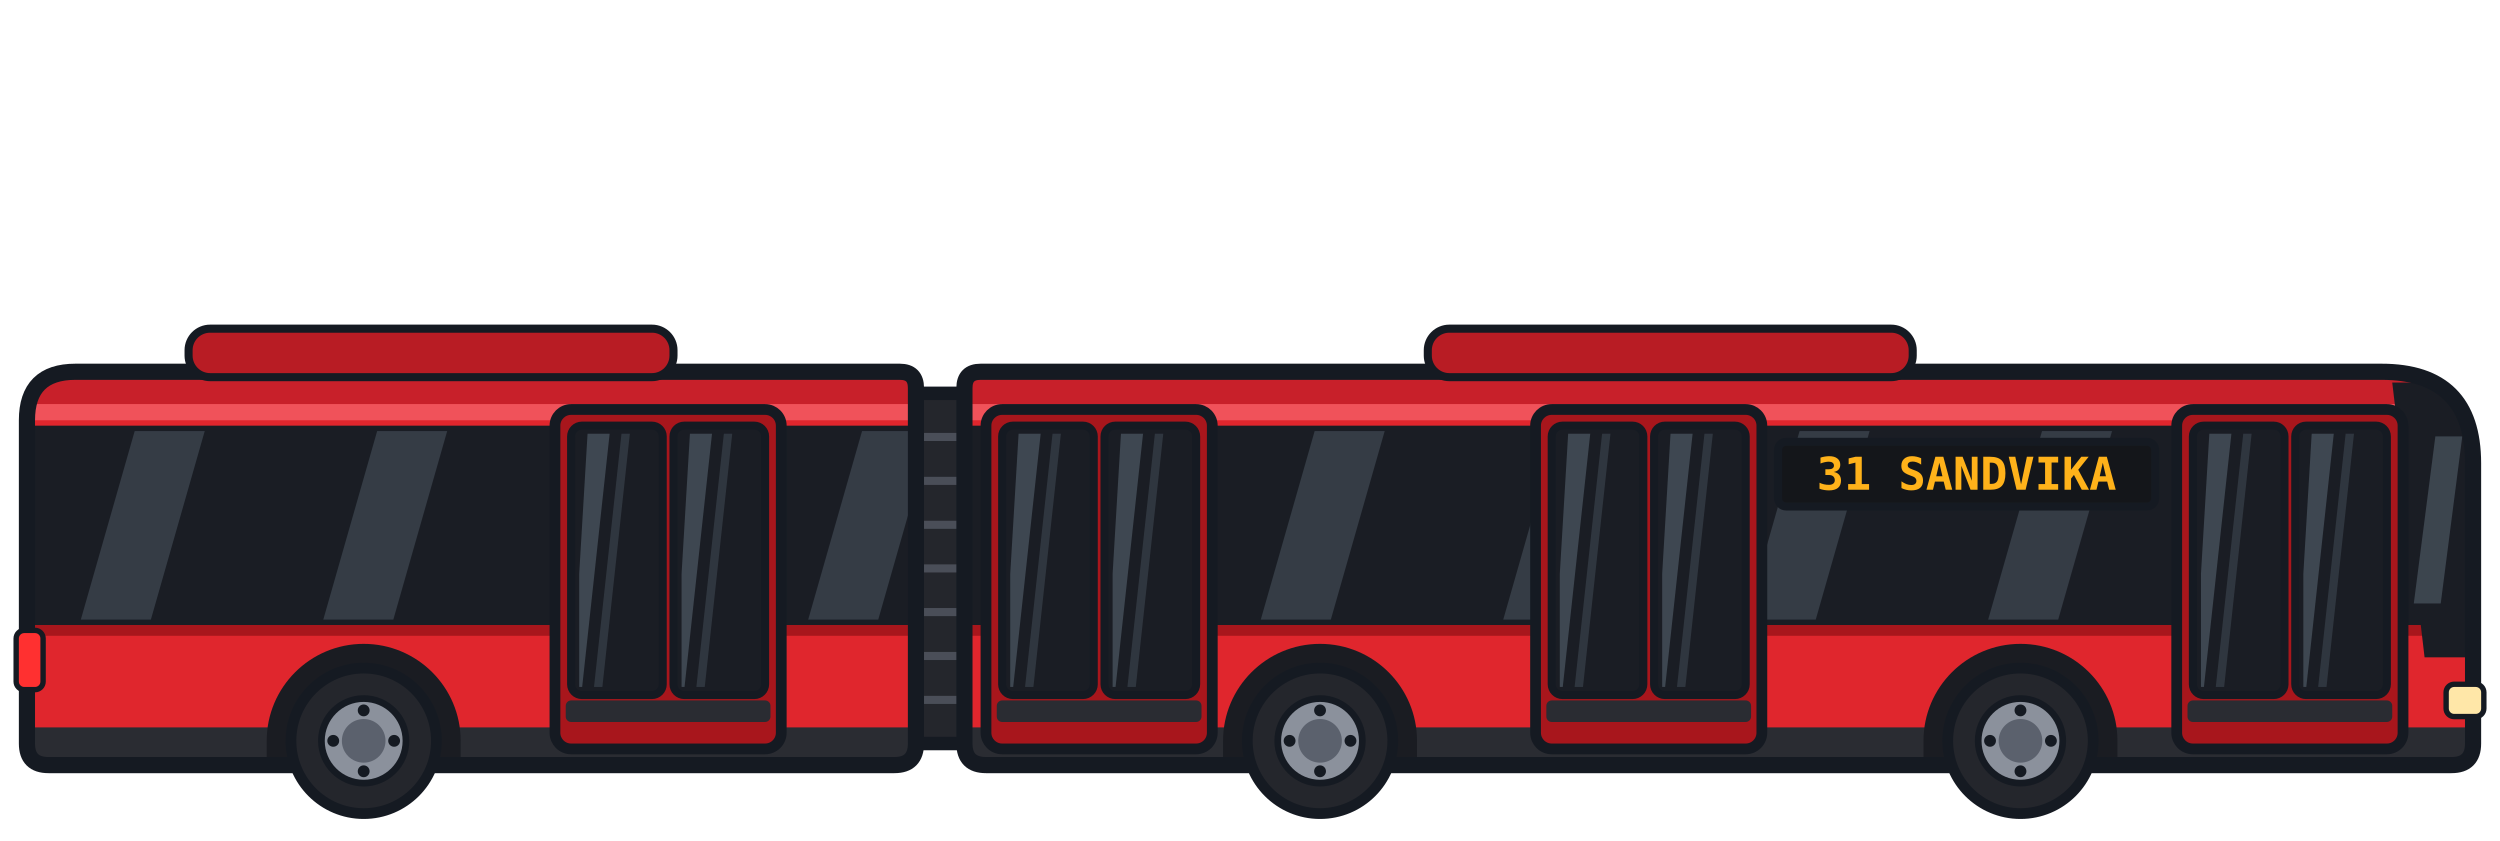
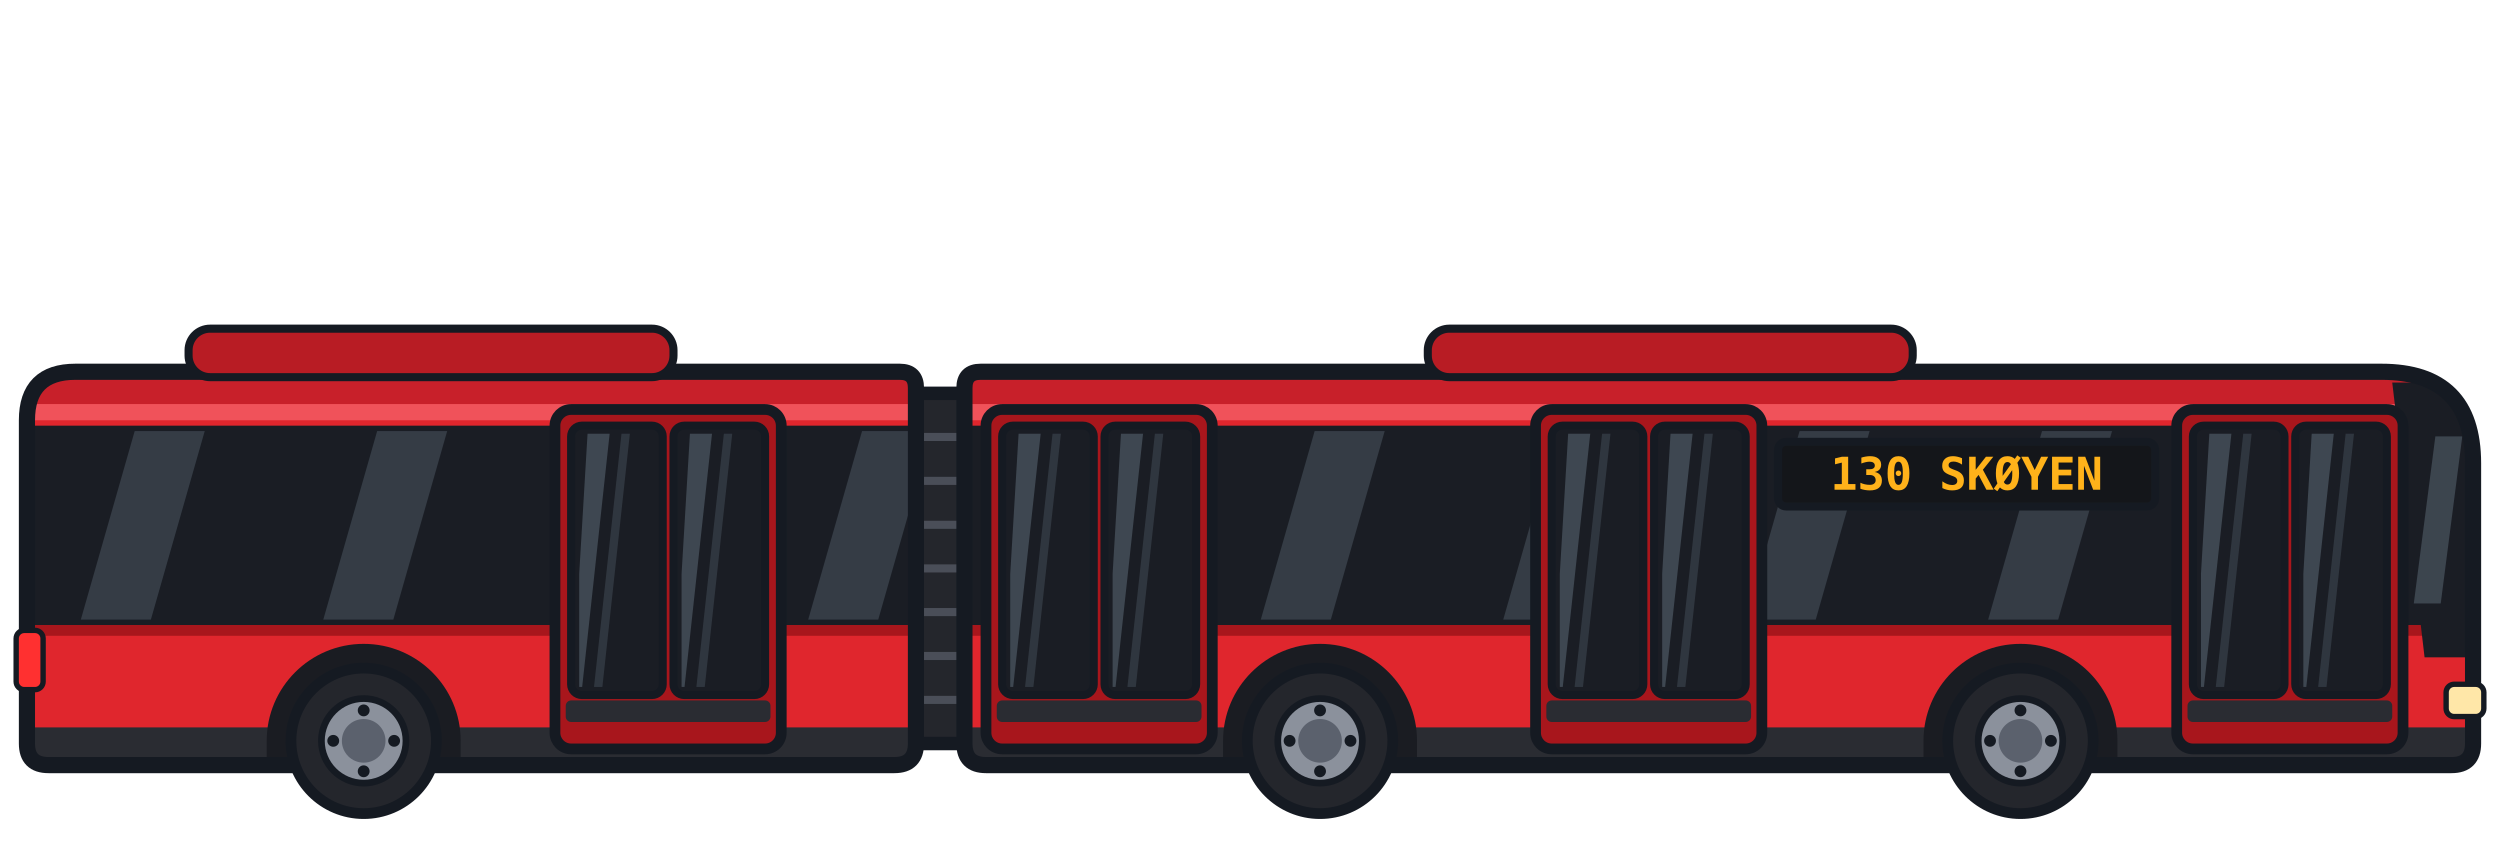
<svg xmlns="http://www.w3.org/2000/svg" viewBox="-10 -40 928 312" width="928" height="312">
  <defs>
    <clipPath id="c1">
      <path d="M18,98 L324,98 Q330,98 330,104 L330,236 Q330,244 322,244 L8,244 Q0,244 0,236 L0,116 Q0,98 18,98 Z" />
    </clipPath>
    <clipPath id="c2">
      <path d="M354,98 L874,98 Q908,98 908,132 L908,236 Q908,244 900,244 L356,244 Q348,244 348,236 L348,104 Q348,98 354,98 Z" />
    </clipPath>
  </defs>
  <rect x="326.0" y="106.0" width="26.0" height="130.0" rx="4" fill="#24262c" stroke="#151a22" stroke-width="5" stroke-linejoin="round" />
  <line x1="329" y1="122.2" x2="349" y2="122.2" stroke="#4a4e58" stroke-width="3" />
  <line x1="329" y1="138.5" x2="349" y2="138.5" stroke="#4a4e58" stroke-width="3" />
  <line x1="329" y1="154.8" x2="349" y2="154.8" stroke="#4a4e58" stroke-width="3" />
  <line x1="329" y1="171.0" x2="349" y2="171.0" stroke="#4a4e58" stroke-width="3" />
  <line x1="329" y1="187.2" x2="349" y2="187.2" stroke="#4a4e58" stroke-width="3" />
  <line x1="329" y1="203.5" x2="349" y2="203.5" stroke="#4a4e58" stroke-width="3" />
  <line x1="329" y1="219.8" x2="349" y2="219.8" stroke="#4a4e58" stroke-width="3" />
  <path d="M18,98 L324,98 Q330,98 330,104 L330,236 Q330,244 322,244 L8,244 Q0,244 0,236 L0,116 Q0,98 18,98 Z" fill="#e0262d" />
  <g clip-path="url(#c1)">
    <rect x="-10.0" y="88.0" width="350.0" height="22.0" rx="0" fill="#c8202a" />
    <rect x="-10.0" y="110.0" width="350.0" height="6.0" rx="0" fill="#f0525a" />
    <rect x="-10.0" y="118.0" width="350.0" height="74.0" rx="0" fill="#1a1d24" />
    <path d="M40,120 L66,120 L46,190 L20,190 Z" fill="#4a5560" opacity=".55" />
    <path d="M130,120 L156,120 L136,190 L110,190 Z" fill="#4a5560" opacity=".55" />
    <path d="M220,120 L246,120 L226,190 L200,190 Z" fill="#4a5560" opacity=".55" />
    <path d="M310,120 L336,120 L316,190 L290,190 Z" fill="#4a5560" opacity=".55" />
    <rect x="-10.0" y="192.0" width="350.0" height="4.0" rx="0" fill="#a8161c" />
    <rect x="-10.0" y="230.0" width="350.0" height="20.0" rx="0" fill="#2a2c32" />
    <path d="M89,264 L89,235 A36,36 0 0 1 161,235 L161,264 Z" fill="#1a1c22" />
  </g>
  <path d="M18,98 L324,98 Q330,98 330,104 L330,236 Q330,244 322,244 L8,244 Q0,244 0,236 L0,116 Q0,98 18,98 Z" fill="none" stroke="#151a22" stroke-width="6" stroke-linejoin="round" />
  <path d="M354,98 L874,98 Q908,98 908,132 L908,236 Q908,244 900,244 L356,244 Q348,244 348,236 L348,104 Q348,98 354,98 Z" fill="#e0262d" />
  <g clip-path="url(#c2)">
    <rect x="338.0" y="88.0" width="580.0" height="22.0" rx="0" fill="#c8202a" />
    <rect x="338.0" y="110.0" width="580.0" height="6.0" rx="0" fill="#f0525a" />
    <rect x="338.0" y="118.0" width="580.0" height="74.0" rx="0" fill="#1a1d24" />
    <path d="M388,120 L414,120 L394,190 L368,190 Z" fill="#4a5560" opacity=".55" />
    <path d="M478,120 L504,120 L484,190 L458,190 Z" fill="#4a5560" opacity=".55" />
    <path d="M568,120 L594,120 L574,190 L548,190 Z" fill="#4a5560" opacity=".55" />
    <path d="M658,120 L684,120 L664,190 L638,190 Z" fill="#4a5560" opacity=".55" />
    <path d="M748,120 L774,120 L754,190 L728,190 Z" fill="#4a5560" opacity=".55" />
    <path d="M838,120 L864,120 L844,190 L818,190 Z" fill="#4a5560" opacity=".55" />
    <path d="M928,120 L954,120 L934,190 L908,190 Z" fill="#4a5560" opacity=".55" />
    <rect x="338.0" y="192.0" width="580.0" height="4.0" rx="0" fill="#a8161c" />
    <rect x="338.0" y="230.0" width="580.0" height="20.0" rx="0" fill="#2a2c32" />
    <path d="M444,264 L444,235 A36,36 0 0 1 516,235 L516,264 Z" fill="#1a1c22" />
    <path d="M704,264 L704,235 A36,36 0 0 1 776,235 L776,264 Z" fill="#1a1c22" />
    <path d="M878,102 L918,102 L918,204 L890,204 Z" fill="#1a1d24" />
    <path d="M894,122 L904,122 L896,184 L886,184 Z" fill="#4a5560" opacity=".7" />
  </g>
  <path d="M354,98 L874,98 Q908,98 908,132 L908,236 Q908,244 900,244 L356,244 Q348,244 348,236 L348,104 Q348,98 354,98 Z" fill="none" stroke="#151a22" stroke-width="6" stroke-linejoin="round" />
  <rect x="196.0" y="112.0" width="84.0" height="126.0" rx="6" fill="#a8161c" stroke="#151a22" stroke-width="4" stroke-linejoin="round" />
  <rect x="202.0" y="118.0" width="34.0" height="100.0" rx="4" fill="#1a1d24" stroke="#151a22" stroke-width="3" stroke-linejoin="round" />
  <path d="M208.1,121 L216.3,121 L206.1,215 L205.0,215 L205.0,173.0 Z" fill="#4a5560" opacity=".75" />
  <path d="M220.7,121 L223.8,121 L213.6,215 L210.5,215 Z" fill="#4a5560" opacity=".45" />
  <rect x="240.0" y="118.0" width="34.0" height="100.0" rx="4" fill="#1a1d24" stroke="#151a22" stroke-width="3" stroke-linejoin="round" />
  <path d="M246.1,121 L254.3,121 L244.1,215 L243.0,215 L243.0,173.0 Z" fill="#4a5560" opacity=".75" />
  <path d="M258.7,121 L261.8,121 L251.6,215 L248.5,215 Z" fill="#4a5560" opacity=".45" />
  <rect x="200.0" y="220.0" width="76.0" height="8.0" rx="2" fill="#2a2c32" />
  <rect x="356.0" y="112.0" width="84.0" height="126.0" rx="6" fill="#a8161c" stroke="#151a22" stroke-width="4" stroke-linejoin="round" />
  <rect x="362.0" y="118.0" width="34.0" height="100.0" rx="4" fill="#1a1d24" stroke="#151a22" stroke-width="3" stroke-linejoin="round" />
  <path d="M368.1,121 L376.3,121 L366.1,215 L365.0,215 L365.0,173.0 Z" fill="#4a5560" opacity=".75" />
  <path d="M380.7,121 L383.8,121 L373.6,215 L370.5,215 Z" fill="#4a5560" opacity=".45" />
  <rect x="400.0" y="118.0" width="34.0" height="100.0" rx="4" fill="#1a1d24" stroke="#151a22" stroke-width="3" stroke-linejoin="round" />
  <path d="M406.1,121 L414.3,121 L404.1,215 L403.0,215 L403.0,173.0 Z" fill="#4a5560" opacity=".75" />
  <path d="M418.7,121 L421.8,121 L411.6,215 L408.5,215 Z" fill="#4a5560" opacity=".45" />
  <rect x="360.0" y="220.0" width="76.0" height="8.0" rx="2" fill="#2a2c32" />
  <rect x="560.0" y="112.0" width="84.0" height="126.0" rx="6" fill="#a8161c" stroke="#151a22" stroke-width="4" stroke-linejoin="round" />
  <rect x="566.0" y="118.0" width="34.0" height="100.0" rx="4" fill="#1a1d24" stroke="#151a22" stroke-width="3" stroke-linejoin="round" />
  <path d="M572.1,121 L580.3,121 L570.1,215 L569.0,215 L569.0,173.0 Z" fill="#4a5560" opacity=".75" />
  <path d="M584.7,121 L587.8,121 L577.6,215 L574.5,215 Z" fill="#4a5560" opacity=".45" />
  <rect x="604.0" y="118.0" width="34.0" height="100.0" rx="4" fill="#1a1d24" stroke="#151a22" stroke-width="3" stroke-linejoin="round" />
  <path d="M610.1,121 L618.3,121 L608.1,215 L607.0,215 L607.0,173.0 Z" fill="#4a5560" opacity=".75" />
  <path d="M622.7,121 L625.8,121 L615.6,215 L612.5,215 Z" fill="#4a5560" opacity=".45" />
  <rect x="564.0" y="220.0" width="76.0" height="8.0" rx="2" fill="#2a2c32" />
  <rect x="798.0" y="112.0" width="84.0" height="126.0" rx="6" fill="#a8161c" stroke="#151a22" stroke-width="4" stroke-linejoin="round" />
  <rect x="804.0" y="118.0" width="34.0" height="100.0" rx="4" fill="#1a1d24" stroke="#151a22" stroke-width="3" stroke-linejoin="round" />
  <path d="M810.1,121 L818.3,121 L808.1,215 L807.0,215 L807.0,173.0 Z" fill="#4a5560" opacity=".75" />
  <path d="M822.7,121 L825.8,121 L815.6,215 L812.5,215 Z" fill="#4a5560" opacity=".45" />
  <rect x="842.0" y="118.0" width="34.0" height="100.0" rx="4" fill="#1a1d24" stroke="#151a22" stroke-width="3" stroke-linejoin="round" />
  <path d="M848.1,121 L856.3,121 L846.1,215 L845.0,215 L845.0,173.0 Z" fill="#4a5560" opacity=".75" />
  <path d="M860.7,121 L863.8,121 L853.6,215 L850.5,215 Z" fill="#4a5560" opacity=".45" />
  <rect x="802.0" y="220.0" width="76.0" height="8.0" rx="2" fill="#2a2c32" />
  <rect x="650.0" y="124.0" width="140.0" height="24.0" rx="3" fill="#14161a" stroke="#151a22" stroke-width="3" stroke-linejoin="round" />
-   <text x="720.0" y="141.8" font-family="monospace" font-weight="700" font-size="16.8" fill="#ffb21a" text-anchor="middle">31 SANDVIKA</text>
+   <text x="720.0" y="141.8" font-family="Menlo,monospace" font-weight="700" font-size="16.8" fill="#ffb21a" text-anchor="middle">130 SKØYEN</text>
  <rect x="60.0" y="82.0" width="180.0" height="18.0" rx="8" fill="#b81c24" stroke="#151a22" stroke-width="3" stroke-linejoin="round" />
  <rect x="520.0" y="82.0" width="180.0" height="18.0" rx="8" fill="#b81c24" stroke="#151a22" stroke-width="3" stroke-linejoin="round" />
  <circle cx="125" cy="235" r="27" fill="#24262c" stroke="#151a22" stroke-width="4" />
  <circle cx="125" cy="235" r="15.7" fill="#8b919c" stroke="#151a22" stroke-width="2.5" />
  <circle cx="125" cy="235" r="8.1" fill="#5b616d" />
  <circle cx="136.3" cy="235.0" r="2.2" fill="#151a22" />
  <circle cx="113.7" cy="235.0" r="2.2" fill="#151a22" />
  <circle cx="125.0" cy="246.3" r="2.2" fill="#151a22" />
  <circle cx="125.0" cy="223.7" r="2.2" fill="#151a22" />
  <circle cx="480" cy="235" r="27" fill="#24262c" stroke="#151a22" stroke-width="4" />
  <circle cx="480" cy="235" r="15.7" fill="#8b919c" stroke="#151a22" stroke-width="2.5" />
  <circle cx="480" cy="235" r="8.1" fill="#5b616d" />
  <circle cx="491.3" cy="235.0" r="2.2" fill="#151a22" />
  <circle cx="468.7" cy="235.0" r="2.2" fill="#151a22" />
  <circle cx="480.0" cy="246.3" r="2.2" fill="#151a22" />
  <circle cx="480.0" cy="223.7" r="2.2" fill="#151a22" />
  <circle cx="740" cy="235" r="27" fill="#24262c" stroke="#151a22" stroke-width="4" />
  <circle cx="740" cy="235" r="15.7" fill="#8b919c" stroke="#151a22" stroke-width="2.5" />
  <circle cx="740" cy="235" r="8.1" fill="#5b616d" />
  <circle cx="751.3" cy="235.0" r="2.2" fill="#151a22" />
  <circle cx="728.7" cy="235.0" r="2.2" fill="#151a22" />
  <circle cx="740.0" cy="246.3" r="2.2" fill="#151a22" />
  <circle cx="740.0" cy="223.7" r="2.2" fill="#151a22" />
  <rect x="898.0" y="214.0" width="14.0" height="12.0" rx="3" fill="#ffe7a8" stroke="#151a22" stroke-width="2" stroke-linejoin="round" />
  <rect x="-4.0" y="194.0" width="10.0" height="22.0" rx="3" fill="#ff3030" stroke="#151a22" stroke-width="2" stroke-linejoin="round" />
</svg>
